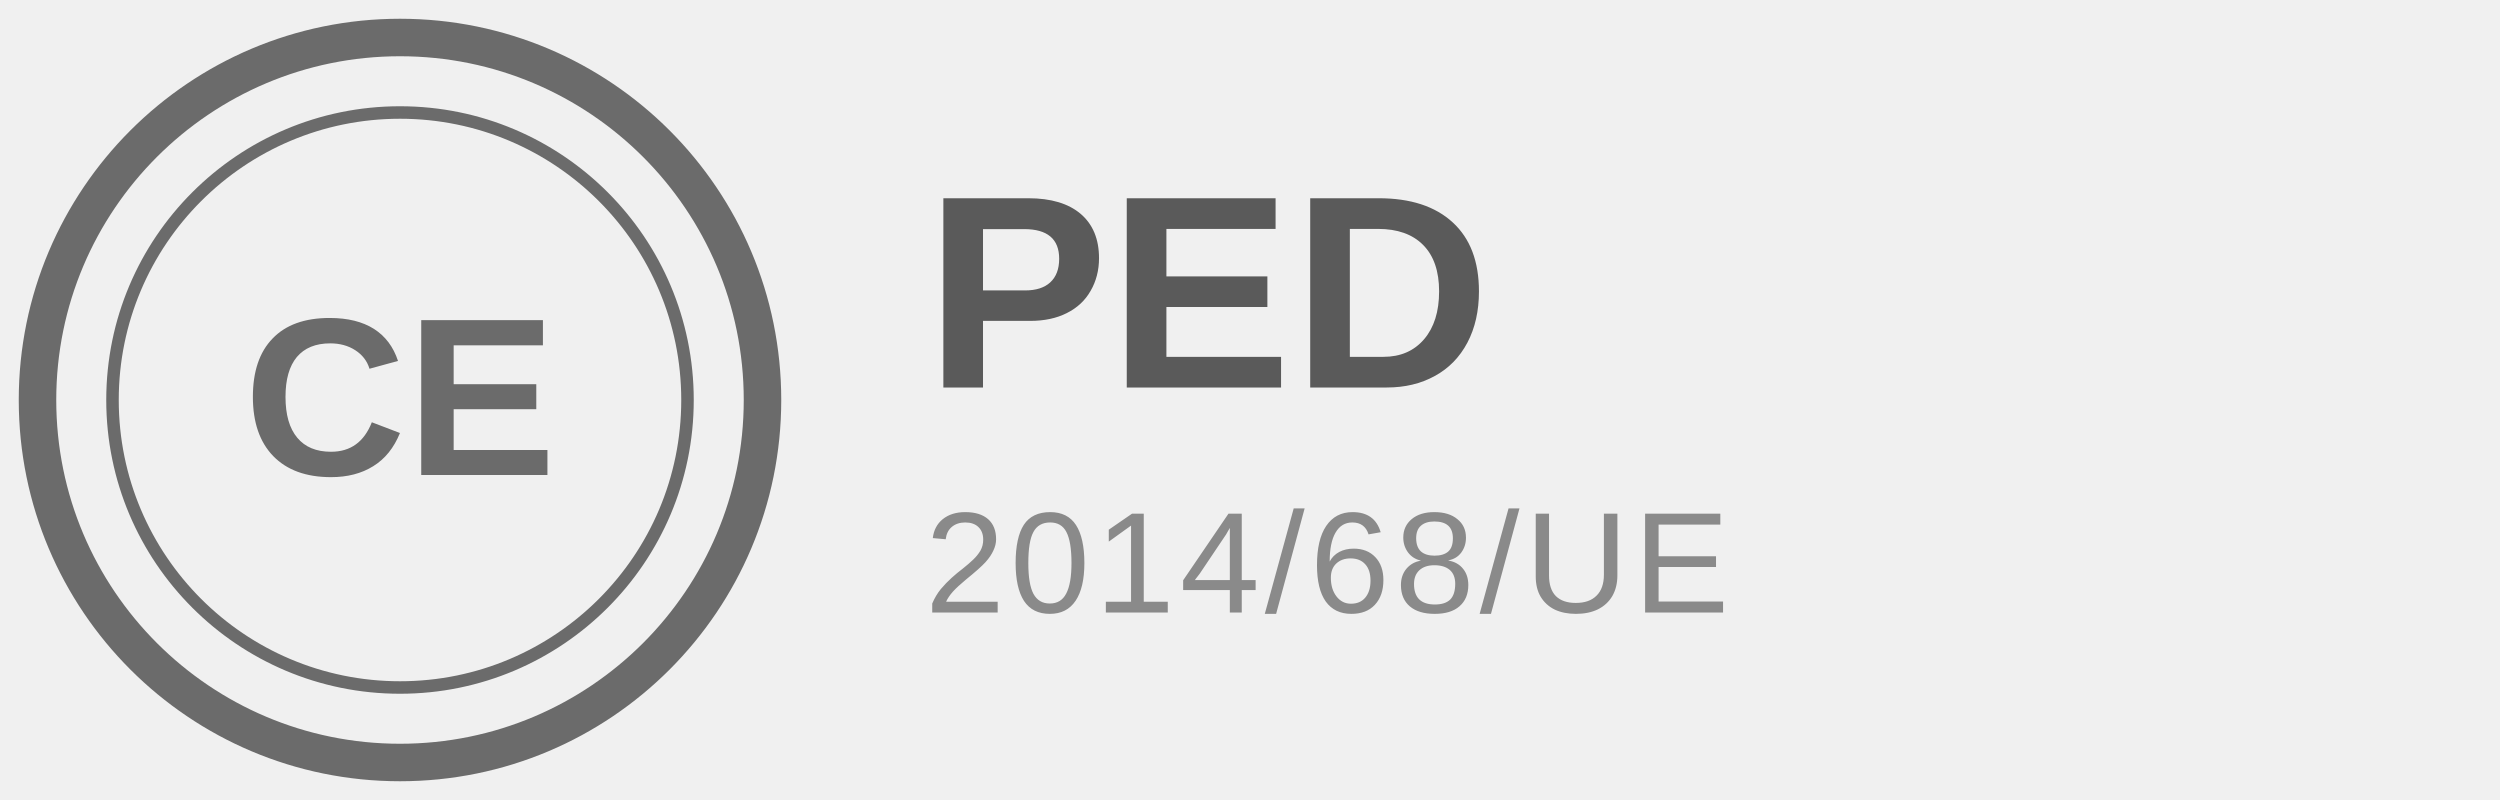
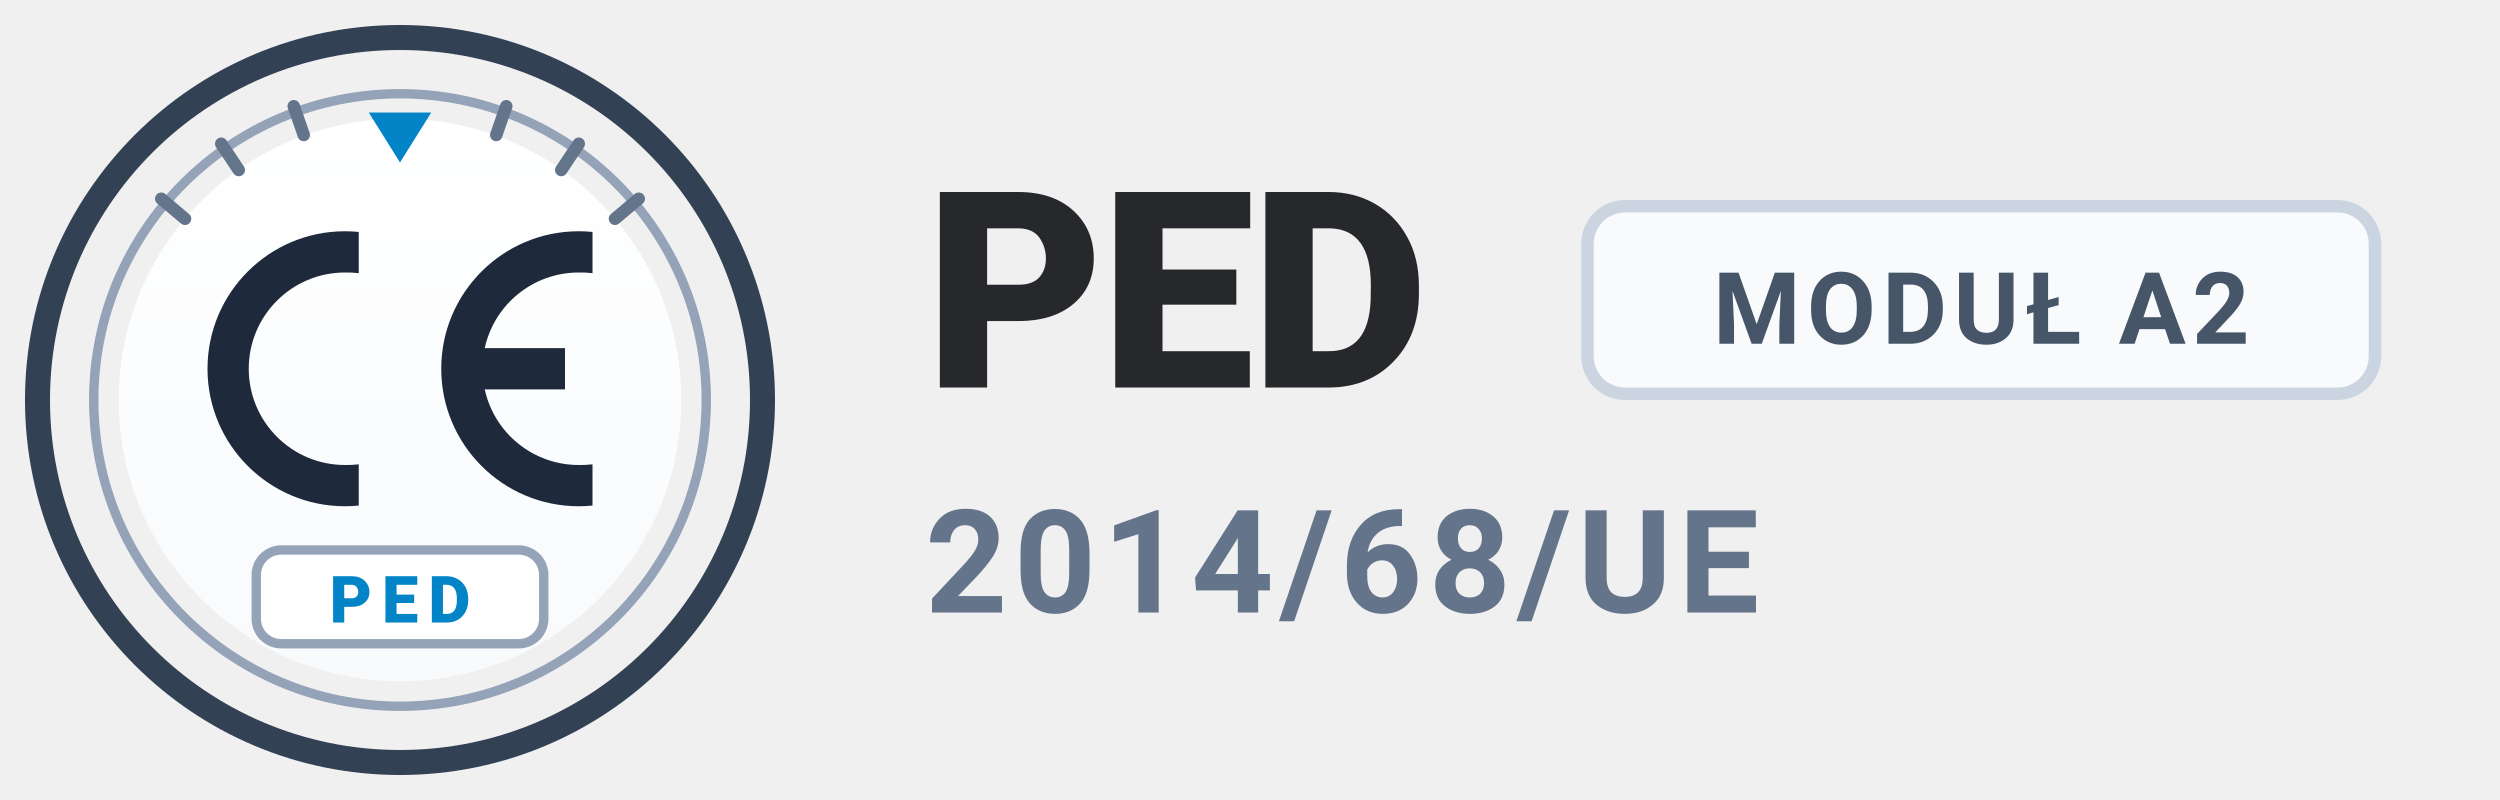
- <svg xmlns="http://www.w3.org/2000/svg" viewBox="0 0 200 64" width="200" height="64" role="img" aria-label="PED 2014/68/UE">
-   <circle cx="32" cy="32" r="29" fill="none" stroke="#6b6b6b" stroke-width="3" />
-   <circle cx="32" cy="32" r="23" fill="none" stroke="#6b6b6b" stroke-width="1" />
-   <text x="32" y="38" text-anchor="middle" font-family="Arial, Helvetica, sans-serif" font-weight="700" font-size="18" fill="#6b6b6b">CE</text>
-   <text x="74" y="31" font-family="Arial, Helvetica, sans-serif" font-weight="700" font-size="22" fill="#5a5a5a">PED</text>
-   <text x="74" y="49" font-family="Arial, Helvetica, sans-serif" font-size="11.5" letter-spacing="0.4" fill="#8a8a8a">2014/68/UE</text>
+ <svg xmlns="http://www.w3.org/2000/svg" viewBox="0 0 200 64" width="200" height="64" role="img" aria-label="PED 2014/68/UE - CE Dyrektywa Ciśnieniowa">
+   <defs>
+     <linearGradient id="pedGrad" x1="0" y1="0" x2="0" y2="1">
+       <stop offset="0%" stop-color="#ffffff" />
+       <stop offset="100%" stop-color="#f8fafc" />
+     </linearGradient>
+   </defs>
+   <g id="ped-emblem">
+     <circle cx="32" cy="32" r="29" fill="none" stroke="#334155" stroke-width="2" />
+     <circle cx="32" cy="32" r="24.5" fill="none" stroke="#94a3b8" stroke-width="0.75" />
+     <circle cx="32" cy="32" r="22.5" fill="url(#pedGrad)" stroke="none" />
+     <line x1="12.9" y1="15.9" x2="14.8" y2="17.5" stroke="#64748b" stroke-width="1" stroke-linecap="round" />
+     <line x1="17.7" y1="11.5" x2="19.1" y2="13.6" stroke="#64748b" stroke-width="1" stroke-linecap="round" />
+     <line x1="23.5" y1="8.5" x2="24.3" y2="10.8" stroke="#64748b" stroke-width="1" stroke-linecap="round" />
+     <line x1="40.5" y1="8.5" x2="39.7" y2="10.8" stroke="#64748b" stroke-width="1" stroke-linecap="round" />
+     <line x1="46.3" y1="11.5" x2="44.9" y2="13.6" stroke="#64748b" stroke-width="1" stroke-linecap="round" />
+     <line x1="51.1" y1="15.9" x2="49.2" y2="17.5" stroke="#64748b" stroke-width="1" stroke-linecap="round" />
+     <polygon points="32,13 29.5,9 34.5,9" fill="#0284c7" />
+     <g transform="translate(32, 29.5) scale(0.11) translate(-140, -100)" fill="#1e293b">
+       <path d="M110,199.499A100,100 0 0 1 100,200A100,100 0 0 1 100,0A100,100 0 0 1 110,0.501L110,30.501A70,70 0 0 0 100,30A70,70 0 0 0 100,170A70,70 0 0 0 110,169.499Z" />
+       <path d="M280,199.499A100,100 0 0 1 270,200A100,100 0 0 1 270,0A100,100 0 0 1 280,0.501L280,30.501A70,70 0 0 0 270,30A70,70 0 0 0 201.62,85L260,85L260,115L201.62,115A70,70 0 0 0 270,170A70,70 0 0 0 280,169.499Z" />
+     </g>
+     <rect x="20.5" y="44" width="23" height="7.5" rx="2" fill="#ffffff" stroke="#94a3b8" stroke-width="0.75" />
+     <text x="32" y="49.8" text-anchor="middle" font-family="Montserrat, -apple-system, BlinkMacSystemFont, 'Segoe UI', Roboto, sans-serif" font-weight="800" font-size="5.2" fill="#0284c7" letter-spacing="0.8">PED</text>
+   </g>
+   <g id="ped-text">
+     <text x="74" y="31" font-family="Montserrat, -apple-system, BlinkMacSystemFont, 'Segoe UI', Roboto, sans-serif" font-weight="800" font-size="22" fill="#26282C" letter-spacing="-0.3">PED</text>
+     <rect x="127" y="16.5" width="63" height="15" rx="3" fill="#f8fafc" stroke="#cbd5e1" stroke-width="1" />
+     <text x="158.5" y="27.5" text-anchor="middle" font-family="Montserrat, -apple-system, BlinkMacSystemFont, 'Segoe UI', Roboto, sans-serif" font-weight="700" font-size="8" fill="#475569" letter-spacing="0.5">MODUŁ A2</text>
+     <text x="74" y="49" font-family="Montserrat, -apple-system, BlinkMacSystemFont, 'Segoe UI', Roboto, sans-serif" font-weight="600" font-size="11.5" letter-spacing="0.5" fill="#64748b">2014/68/UE</text>
+   </g>
</svg>
